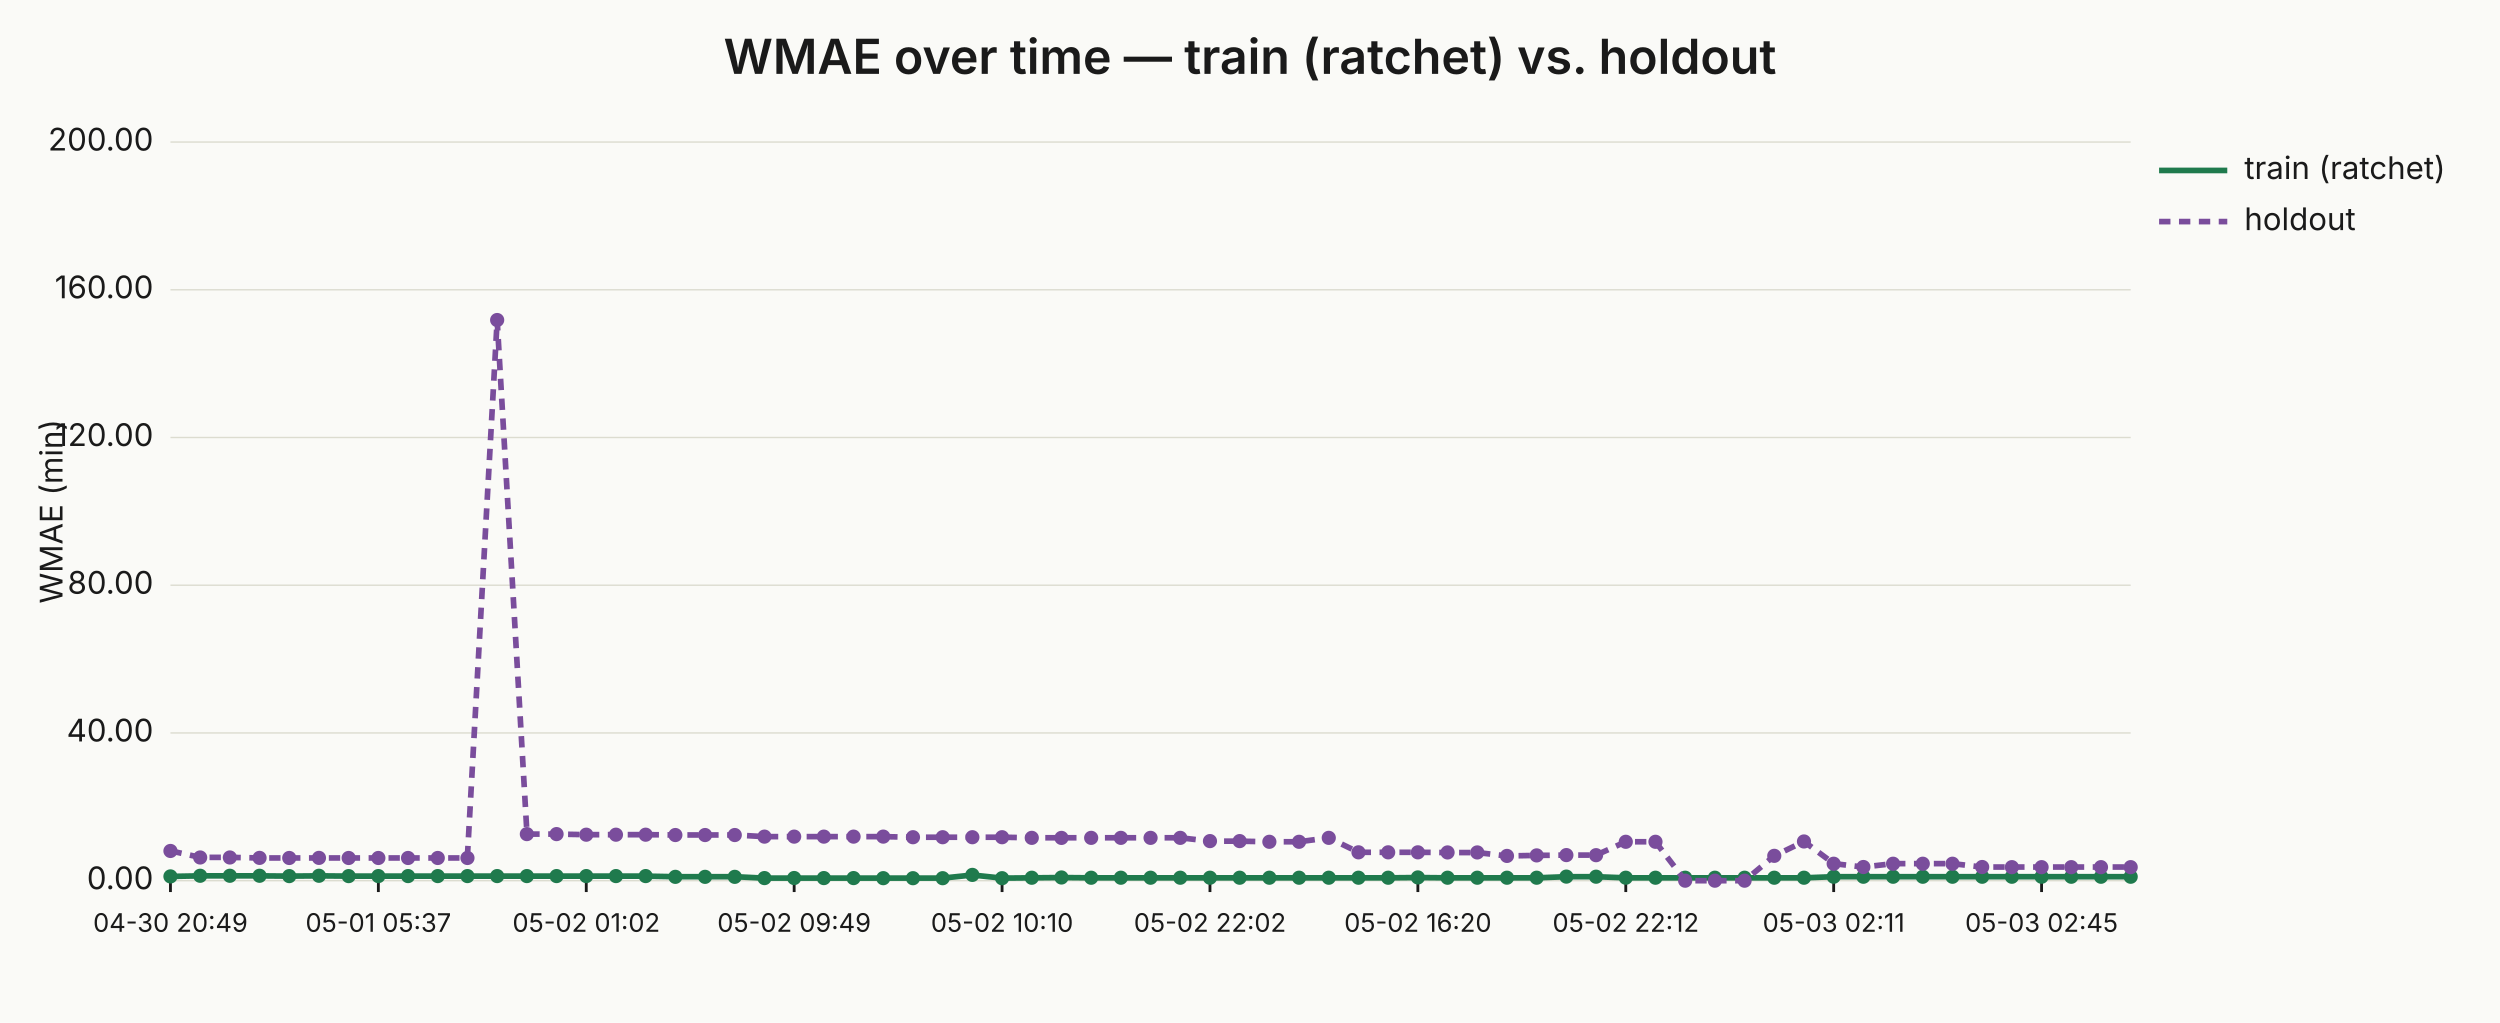
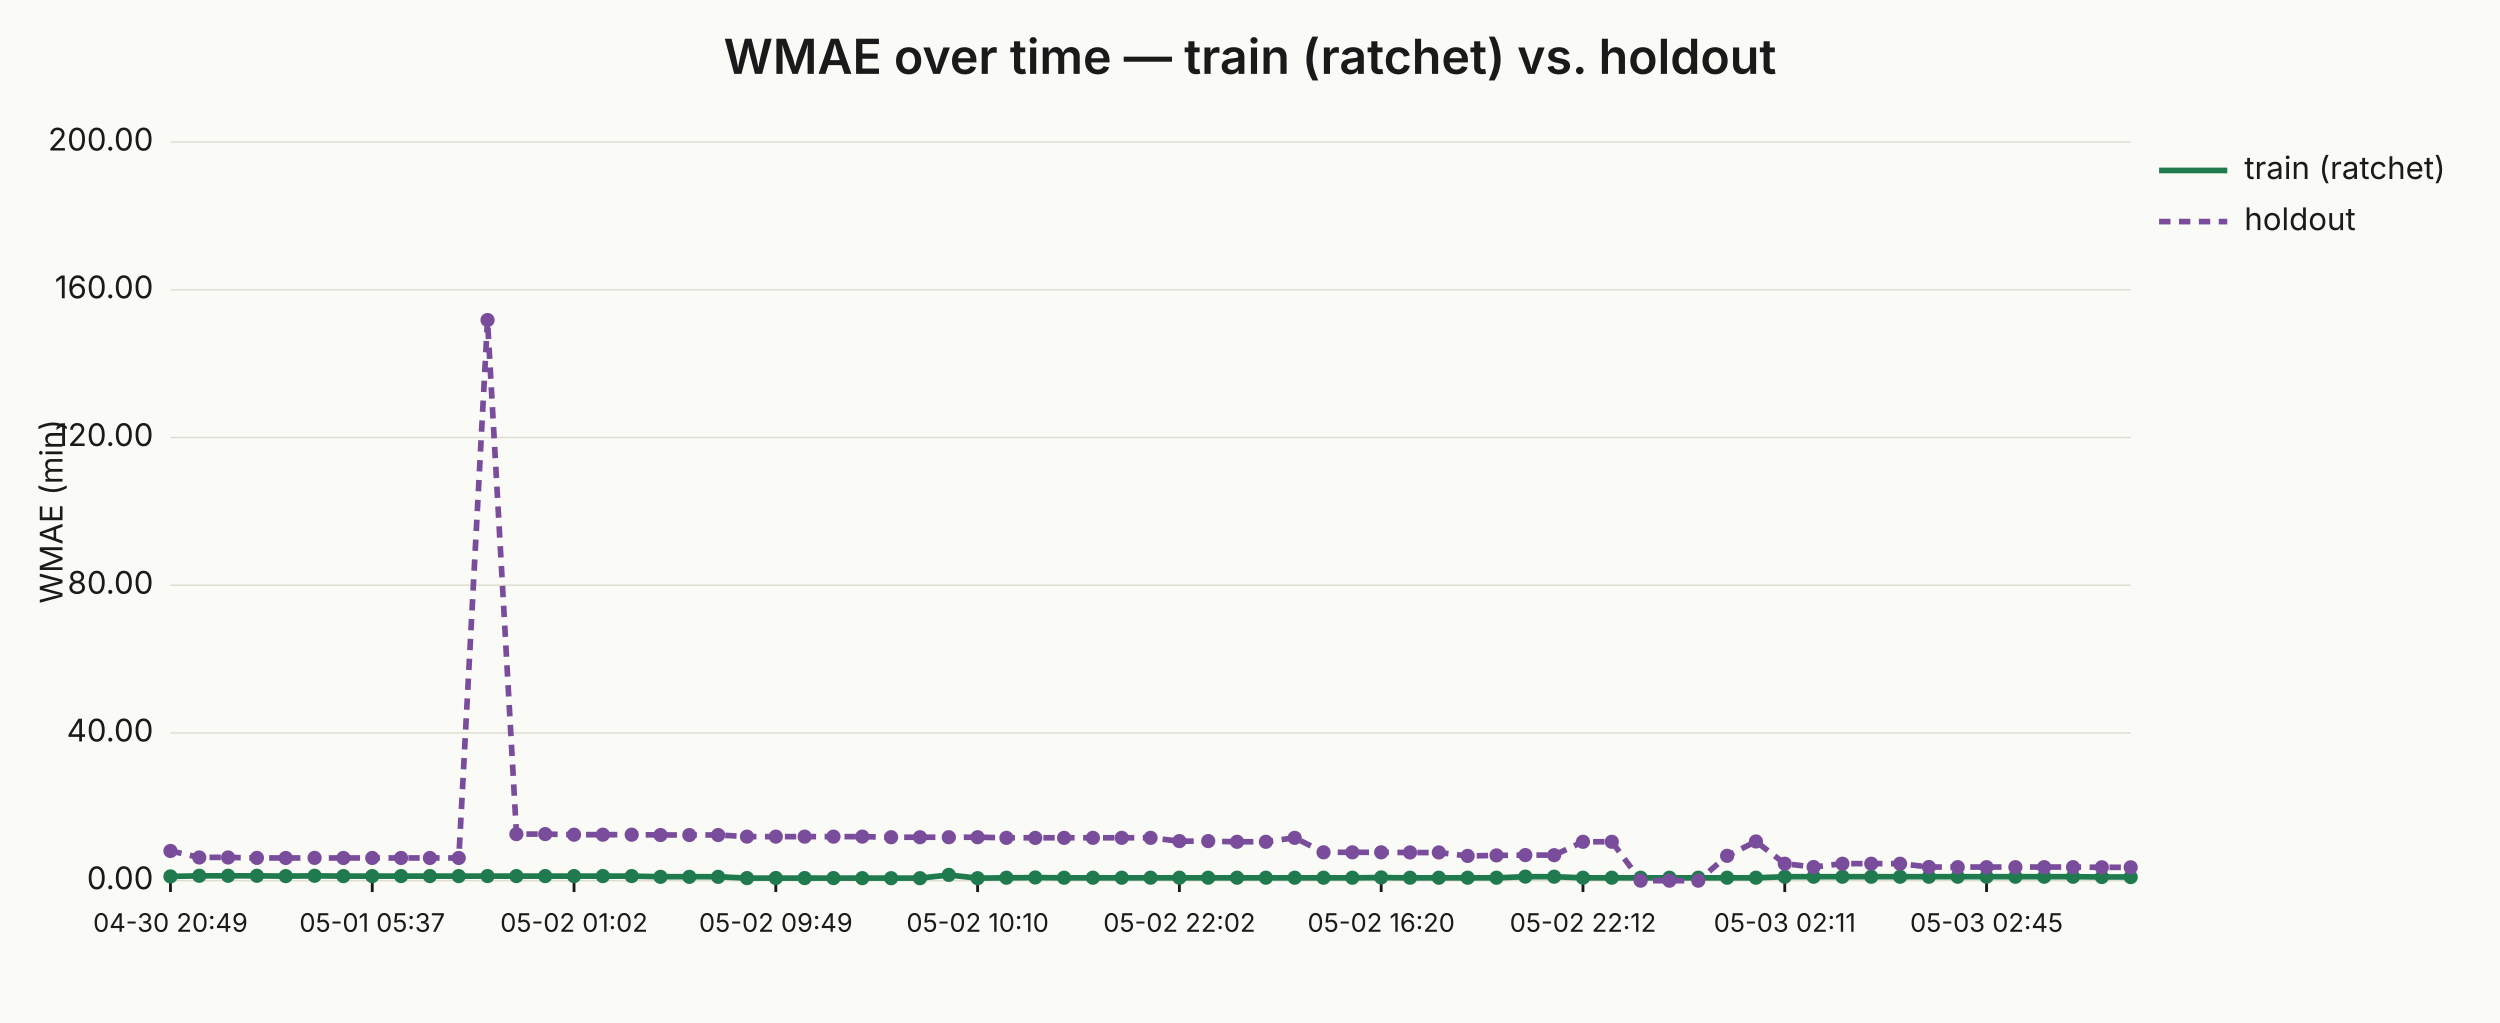
<svg xmlns="http://www.w3.org/2000/svg" viewBox="0 0 880 360" width="880" height="360" font-family="-apple-system, BlinkMacSystemFont, 'Segoe UI', system-ui, sans-serif" font-size="11">
  <rect width="880" height="360" fill="#fafaf7" />
  <text x="440" y="26" text-anchor="middle" fill="#1a1a1a" font-size="17" font-weight="600">WMAE over time — train (ratchet) vs. holdout</text>
  <line x1="60" y1="310" x2="750" y2="310" stroke="#dcdcd0" stroke-width="0.5" />
  <text x="54" y="313" text-anchor="end" fill="#1a1a1a">0.00</text>
  <line x1="60" y1="258" x2="750" y2="258" stroke="#dcdcd0" stroke-width="0.5" />
  <text x="54" y="261" text-anchor="end" fill="#1a1a1a">40.00</text>
  <line x1="60" y1="206" x2="750" y2="206" stroke="#dcdcd0" stroke-width="0.5" />
  <text x="54" y="209" text-anchor="end" fill="#1a1a1a">80.00</text>
  <line x1="60" y1="154" x2="750" y2="154" stroke="#dcdcd0" stroke-width="0.5" />
  <text x="54" y="157" text-anchor="end" fill="#1a1a1a">120.00</text>
  <line x1="60" y1="102" x2="750" y2="102" stroke="#dcdcd0" stroke-width="0.5" />
  <text x="54" y="105" text-anchor="end" fill="#1a1a1a">160.00</text>
  <line x1="60" y1="50" x2="750" y2="50" stroke="#dcdcd0" stroke-width="0.5" />
  <text x="54" y="53" text-anchor="end" fill="#1a1a1a">200.00</text>
  <line x1="60" y1="310" x2="60" y2="314" stroke="#1a1a1a" />
  <text x="60" y="328" text-anchor="middle" fill="#1a1a1a" font-size="9">04-30 20:49</text>
-   <line x1="133.182" y1="310" x2="133.182" y2="314" stroke="#1a1a1a" />
-   <text x="133.182" y="328" text-anchor="middle" fill="#1a1a1a" font-size="9">05-01 05:37</text>
-   <line x1="206.364" y1="310" x2="206.364" y2="314" stroke="#1a1a1a" />
-   <text x="206.364" y="328" text-anchor="middle" fill="#1a1a1a" font-size="9">05-02 01:02</text>
-   <line x1="279.545" y1="310" x2="279.545" y2="314" stroke="#1a1a1a" />
-   <text x="279.545" y="328" text-anchor="middle" fill="#1a1a1a" font-size="9">05-02 09:49</text>
-   <line x1="352.727" y1="310" x2="352.727" y2="314" stroke="#1a1a1a" />
-   <text x="352.727" y="328" text-anchor="middle" fill="#1a1a1a" font-size="9">05-02 10:10</text>
-   <line x1="425.909" y1="310" x2="425.909" y2="314" stroke="#1a1a1a" />
-   <text x="425.909" y="328" text-anchor="middle" fill="#1a1a1a" font-size="9">05-02 22:02</text>
-   <line x1="499.091" y1="310" x2="499.091" y2="314" stroke="#1a1a1a" />
-   <text x="499.091" y="328" text-anchor="middle" fill="#1a1a1a" font-size="9">05-02 16:20</text>
-   <line x1="572.273" y1="310" x2="572.273" y2="314" stroke="#1a1a1a" />
-   <text x="572.273" y="328" text-anchor="middle" fill="#1a1a1a" font-size="9">05-02 22:12</text>
-   <line x1="645.455" y1="310" x2="645.455" y2="314" stroke="#1a1a1a" />
-   <text x="645.455" y="328" text-anchor="middle" fill="#1a1a1a" font-size="9">05-03 02:11</text>
-   <line x1="718.636" y1="310" x2="718.636" y2="314" stroke="#1a1a1a" />
-   <text x="718.636" y="328" text-anchor="middle" fill="#1a1a1a" font-size="9">05-03 02:45</text>
+   <line x1="131.029" y1="310" x2="131.029" y2="314" stroke="#1a1a1a" />
+   <text x="131.029" y="328" text-anchor="middle" fill="#1a1a1a" font-size="9">05-01 05:37</text>
+   <line x1="202.059" y1="310" x2="202.059" y2="314" stroke="#1a1a1a" />
+   <text x="202.059" y="328" text-anchor="middle" fill="#1a1a1a" font-size="9">05-02 01:02</text>
+   <line x1="273.088" y1="310" x2="273.088" y2="314" stroke="#1a1a1a" />
+   <text x="273.088" y="328" text-anchor="middle" fill="#1a1a1a" font-size="9">05-02 09:49</text>
+   <line x1="344.118" y1="310" x2="344.118" y2="314" stroke="#1a1a1a" />
+   <text x="344.118" y="328" text-anchor="middle" fill="#1a1a1a" font-size="9">05-02 10:10</text>
+   <line x1="415.147" y1="310" x2="415.147" y2="314" stroke="#1a1a1a" />
+   <text x="415.147" y="328" text-anchor="middle" fill="#1a1a1a" font-size="9">05-02 22:02</text>
+   <line x1="486.176" y1="310" x2="486.176" y2="314" stroke="#1a1a1a" />
+   <text x="486.176" y="328" text-anchor="middle" fill="#1a1a1a" font-size="9">05-02 16:20</text>
+   <line x1="557.206" y1="310" x2="557.206" y2="314" stroke="#1a1a1a" />
+   <text x="557.206" y="328" text-anchor="middle" fill="#1a1a1a" font-size="9">05-02 22:12</text>
+   <line x1="628.235" y1="310" x2="628.235" y2="314" stroke="#1a1a1a" />
+   <text x="628.235" y="328" text-anchor="middle" fill="#1a1a1a" font-size="9">05-03 02:11</text>
+   <line x1="699.265" y1="310" x2="699.265" y2="314" stroke="#1a1a1a" />
+   <text x="699.265" y="328" text-anchor="middle" fill="#1a1a1a" font-size="9">05-03 02:45</text>
  <text x="22" y="180" transform="rotate(-90 22 180)" text-anchor="middle" fill="#1a1a1a">WMAE (min)</text>
-   <path d="M60.0,308.5 L70.5,308.3 L80.9,308.3 L91.4,308.3 L101.8,308.4 L112.3,308.3 L122.7,308.4 L133.2,308.4 L143.6,308.4 L154.1,308.4 L164.5,308.4 L175.0,308.4 L185.5,308.4 L195.9,308.4 L206.4,308.4 L216.8,308.4 L227.3,308.4 L237.7,308.6 L248.2,308.6 L258.6,308.6 L269.1,309.1 L279.5,309.1 L290.0,309.1 L300.5,309.1 L310.9,309.1 L321.4,309.1 L331.8,309.1 L342.3,308.0 L352.7,309.1 L363.2,309.0 L373.6,308.9 L384.1,309.0 L394.5,309.0 L405.0,309.0 L415.5,309.0 L425.9,309.0 L436.4,309.0 L446.8,309.0 L457.3,309.0 L467.7,309.0 L478.2,309.0 L488.6,309.0 L499.1,308.9 L509.5,309.0 L520.0,309.0 L530.5,309.0 L540.9,309.0 L551.4,308.6 L561.8,308.6 L572.3,309.0 L582.7,309.0 L593.2,309.0 L603.6,309.0 L614.1,309.0 L624.5,309.0 L635.0,309.0 L645.5,308.6 L655.9,308.6 L666.4,308.6 L676.8,308.6 L687.3,308.6 L697.7,308.6 L708.2,308.6 L718.6,308.6 L729.1,308.6 L739.5,308.6 L750.0,308.6" fill="none" stroke="#1f7a4d" stroke-width="2" />
+   <path d="M60.0,308.5 L70.1,308.3 L80.3,308.3 L90.4,308.3 L100.6,308.4 L110.7,308.3 L120.9,308.4 L131.0,308.4 L141.2,308.4 L151.3,308.4 L161.5,308.4 L171.6,308.4 L181.8,308.4 L191.9,308.4 L202.1,308.4 L212.2,308.4 L222.4,308.4 L232.5,308.6 L242.6,308.6 L252.8,308.6 L262.9,309.1 L273.1,309.1 L283.2,309.1 L293.4,309.1 L303.5,309.1 L313.7,309.1 L323.8,309.1 L334.0,308.0 L344.1,309.1 L354.3,309.0 L364.4,308.9 L374.6,309.0 L384.7,309.0 L394.9,309.0 L405.0,309.0 L415.1,309.0 L425.3,309.0 L435.4,309.0 L445.6,309.0 L455.7,309.0 L465.9,309.0 L476.0,309.0 L486.2,308.9 L496.3,309.0 L506.5,309.0 L516.6,309.0 L526.8,309.0 L536.9,308.6 L547.1,308.6 L557.2,309.0 L567.4,309.0 L577.5,309.0 L587.6,309.0 L597.8,309.0 L607.9,309.0 L618.1,309.0 L628.2,308.6 L638.4,308.6 L648.5,308.6 L658.7,308.6 L668.8,308.6 L679.0,308.6 L689.1,308.6 L699.3,308.6 L709.4,308.6 L719.6,308.6 L729.7,308.6 L739.9,308.7 L750.0,308.7" fill="none" stroke="#1f7a4d" stroke-width="2" />
  <circle cx="60" cy="308.497" r="2.5" fill="#1f7a4d" />
-   <circle cx="70.455" cy="308.271" r="2.5" fill="#1f7a4d" />
-   <circle cx="80.909" cy="308.271" r="2.5" fill="#1f7a4d" />
-   <circle cx="91.364" cy="308.271" r="2.5" fill="#1f7a4d" />
-   <circle cx="101.818" cy="308.389" r="2.5" fill="#1f7a4d" />
-   <circle cx="112.273" cy="308.271" r="2.5" fill="#1f7a4d" />
-   <circle cx="122.727" cy="308.389" r="2.5" fill="#1f7a4d" />
-   <circle cx="133.182" cy="308.379" r="2.5" fill="#1f7a4d" />
-   <circle cx="143.636" cy="308.379" r="2.5" fill="#1f7a4d" />
-   <circle cx="154.091" cy="308.379" r="2.5" fill="#1f7a4d" />
-   <circle cx="164.545" cy="308.379" r="2.5" fill="#1f7a4d" />
-   <circle cx="175" cy="308.379" r="2.5" fill="#1f7a4d" />
-   <circle cx="185.455" cy="308.379" r="2.5" fill="#1f7a4d" />
-   <circle cx="195.909" cy="308.379" r="2.5" fill="#1f7a4d" />
-   <circle cx="206.364" cy="308.379" r="2.5" fill="#1f7a4d" />
-   <circle cx="216.818" cy="308.379" r="2.5" fill="#1f7a4d" />
-   <circle cx="227.273" cy="308.379" r="2.5" fill="#1f7a4d" />
-   <circle cx="237.727" cy="308.649" r="2.5" fill="#1f7a4d" />
-   <circle cx="248.182" cy="308.649" r="2.5" fill="#1f7a4d" />
-   <circle cx="258.636" cy="308.649" r="2.5" fill="#1f7a4d" />
-   <circle cx="269.091" cy="309.085" r="2.5" fill="#1f7a4d" />
-   <circle cx="279.545" cy="309.063" r="2.5" fill="#1f7a4d" />
-   <circle cx="290" cy="309.085" r="2.5" fill="#1f7a4d" />
-   <circle cx="300.455" cy="309.085" r="2.5" fill="#1f7a4d" />
-   <circle cx="310.909" cy="309.114" r="2.5" fill="#1f7a4d" />
-   <circle cx="321.364" cy="309.125" r="2.5" fill="#1f7a4d" />
-   <circle cx="331.818" cy="309.125" r="2.5" fill="#1f7a4d" />
-   <circle cx="342.273" cy="307.963" r="2.5" fill="#1f7a4d" />
-   <circle cx="352.727" cy="309.125" r="2.5" fill="#1f7a4d" />
-   <circle cx="363.182" cy="308.963" r="2.5" fill="#1f7a4d" />
-   <circle cx="373.636" cy="308.873" r="2.5" fill="#1f7a4d" />
-   <circle cx="384.091" cy="308.963" r="2.5" fill="#1f7a4d" />
-   <circle cx="394.545" cy="308.957" r="2.5" fill="#1f7a4d" />
+   <circle cx="70.147" cy="308.271" r="2.5" fill="#1f7a4d" />
+   <circle cx="80.294" cy="308.271" r="2.5" fill="#1f7a4d" />
+   <circle cx="90.441" cy="308.271" r="2.5" fill="#1f7a4d" />
+   <circle cx="100.588" cy="308.389" r="2.5" fill="#1f7a4d" />
+   <circle cx="110.735" cy="308.271" r="2.5" fill="#1f7a4d" />
+   <circle cx="120.882" cy="308.389" r="2.5" fill="#1f7a4d" />
+   <circle cx="131.029" cy="308.379" r="2.5" fill="#1f7a4d" />
+   <circle cx="141.176" cy="308.379" r="2.5" fill="#1f7a4d" />
+   <circle cx="151.324" cy="308.379" r="2.5" fill="#1f7a4d" />
+   <circle cx="161.471" cy="308.379" r="2.5" fill="#1f7a4d" />
+   <circle cx="171.618" cy="308.379" r="2.5" fill="#1f7a4d" />
+   <circle cx="181.765" cy="308.379" r="2.5" fill="#1f7a4d" />
+   <circle cx="191.912" cy="308.379" r="2.5" fill="#1f7a4d" />
+   <circle cx="202.059" cy="308.379" r="2.5" fill="#1f7a4d" />
+   <circle cx="212.206" cy="308.379" r="2.5" fill="#1f7a4d" />
+   <circle cx="222.353" cy="308.379" r="2.5" fill="#1f7a4d" />
+   <circle cx="232.5" cy="308.649" r="2.5" fill="#1f7a4d" />
+   <circle cx="242.647" cy="308.649" r="2.5" fill="#1f7a4d" />
+   <circle cx="252.794" cy="308.649" r="2.5" fill="#1f7a4d" />
+   <circle cx="262.941" cy="309.085" r="2.5" fill="#1f7a4d" />
+   <circle cx="273.088" cy="309.063" r="2.5" fill="#1f7a4d" />
+   <circle cx="283.235" cy="309.085" r="2.5" fill="#1f7a4d" />
+   <circle cx="293.382" cy="309.085" r="2.5" fill="#1f7a4d" />
+   <circle cx="303.529" cy="309.114" r="2.5" fill="#1f7a4d" />
+   <circle cx="313.676" cy="309.125" r="2.5" fill="#1f7a4d" />
+   <circle cx="323.824" cy="309.125" r="2.5" fill="#1f7a4d" />
+   <circle cx="333.971" cy="307.963" r="2.5" fill="#1f7a4d" />
+   <circle cx="344.118" cy="309.125" r="2.5" fill="#1f7a4d" />
+   <circle cx="354.265" cy="308.963" r="2.5" fill="#1f7a4d" />
+   <circle cx="364.412" cy="308.873" r="2.5" fill="#1f7a4d" />
+   <circle cx="374.559" cy="308.963" r="2.5" fill="#1f7a4d" />
+   <circle cx="384.706" cy="308.957" r="2.5" fill="#1f7a4d" />
+   <circle cx="394.853" cy="308.957" r="2.5" fill="#1f7a4d" />
  <circle cx="405" cy="308.957" r="2.5" fill="#1f7a4d" />
-   <circle cx="415.455" cy="308.957" r="2.5" fill="#1f7a4d" />
-   <circle cx="425.909" cy="308.957" r="2.5" fill="#1f7a4d" />
-   <circle cx="436.364" cy="308.957" r="2.5" fill="#1f7a4d" />
-   <circle cx="446.818" cy="308.957" r="2.5" fill="#1f7a4d" />
-   <circle cx="457.273" cy="308.957" r="2.5" fill="#1f7a4d" />
-   <circle cx="467.727" cy="308.957" r="2.5" fill="#1f7a4d" />
-   <circle cx="478.182" cy="308.957" r="2.5" fill="#1f7a4d" />
-   <circle cx="488.636" cy="308.957" r="2.5" fill="#1f7a4d" />
-   <circle cx="499.091" cy="308.858" r="2.5" fill="#1f7a4d" />
-   <circle cx="509.545" cy="308.957" r="2.5" fill="#1f7a4d" />
-   <circle cx="520" cy="308.957" r="2.5" fill="#1f7a4d" />
-   <circle cx="530.455" cy="308.957" r="2.5" fill="#1f7a4d" />
-   <circle cx="540.909" cy="308.957" r="2.5" fill="#1f7a4d" />
-   <circle cx="551.364" cy="308.565" r="2.5" fill="#1f7a4d" />
-   <circle cx="561.818" cy="308.598" r="2.5" fill="#1f7a4d" />
-   <circle cx="572.273" cy="308.957" r="2.5" fill="#1f7a4d" />
-   <circle cx="582.727" cy="308.957" r="2.5" fill="#1f7a4d" />
-   <circle cx="593.182" cy="308.957" r="2.5" fill="#1f7a4d" />
-   <circle cx="603.636" cy="308.957" r="2.5" fill="#1f7a4d" />
-   <circle cx="614.091" cy="308.957" r="2.5" fill="#1f7a4d" />
-   <circle cx="624.545" cy="308.957" r="2.5" fill="#1f7a4d" />
-   <circle cx="635" cy="308.957" r="2.5" fill="#1f7a4d" />
-   <circle cx="645.455" cy="308.613" r="2.5" fill="#1f7a4d" />
-   <circle cx="655.909" cy="308.613" r="2.5" fill="#1f7a4d" />
-   <circle cx="666.364" cy="308.613" r="2.5" fill="#1f7a4d" />
-   <circle cx="676.818" cy="308.613" r="2.5" fill="#1f7a4d" />
-   <circle cx="687.273" cy="308.613" r="2.5" fill="#1f7a4d" />
-   <circle cx="697.727" cy="308.613" r="2.5" fill="#1f7a4d" />
-   <circle cx="708.182" cy="308.613" r="2.5" fill="#1f7a4d" />
-   <circle cx="718.636" cy="308.613" r="2.5" fill="#1f7a4d" />
-   <circle cx="729.091" cy="308.613" r="2.5" fill="#1f7a4d" />
-   <circle cx="739.545" cy="308.613" r="2.5" fill="#1f7a4d" />
-   <circle cx="750" cy="308.613" r="2.5" fill="#1f7a4d" />
-   <path d="M60.0,299.5 L70.5,301.8 L80.9,301.8 L91.4,302.0 L101.8,302.0 L112.3,302.0 L122.7,302.0 L133.2,302.0 L143.6,302.0 L154.1,302.0 L164.5,302.0 L175.0,112.7 L185.5,293.6 L195.9,293.6 L206.4,293.8 L216.8,293.8 L227.3,293.8 L237.7,293.9 L248.2,293.9 L258.6,293.9 L269.1,294.5 L279.5,294.5 L290.0,294.5 L300.5,294.5 L310.9,294.5 L321.4,294.7 L331.8,294.7 L342.3,294.7 L352.7,294.7 L363.2,294.9 L373.6,294.9 L384.1,294.9 L394.5,294.9 L405.0,294.9 L415.5,294.9 L425.9,296.1 L436.4,296.1 L446.8,296.3 L457.3,296.3 L467.7,294.9 L478.2,300.0 L488.6,300.0 L499.1,300.0 L509.5,300.1 L520.0,300.1 L530.5,301.3 L540.9,301.1 L551.4,301.0 L561.8,301.0 L572.3,296.3 L582.7,296.3 L593.2,310.0 L603.6,310.0 L614.1,310.0 L624.5,301.3 L635.0,296.2 L645.5,304.0 L655.9,305.2 L666.4,304.0 L676.8,304.0 L687.3,304.0 L697.7,305.2 L708.2,305.2 L718.6,305.2 L729.1,305.2 L739.5,305.2 L750.0,305.2" fill="none" stroke="#7a4d9c" stroke-width="2" stroke-dasharray="4,3" />
+   <circle cx="415.147" cy="308.957" r="2.5" fill="#1f7a4d" />
+   <circle cx="425.294" cy="308.957" r="2.5" fill="#1f7a4d" />
+   <circle cx="435.441" cy="308.957" r="2.5" fill="#1f7a4d" />
+   <circle cx="445.588" cy="308.957" r="2.5" fill="#1f7a4d" />
+   <circle cx="455.735" cy="308.957" r="2.5" fill="#1f7a4d" />
+   <circle cx="465.882" cy="308.957" r="2.5" fill="#1f7a4d" />
+   <circle cx="476.029" cy="308.957" r="2.5" fill="#1f7a4d" />
+   <circle cx="486.176" cy="308.858" r="2.5" fill="#1f7a4d" />
+   <circle cx="496.324" cy="308.957" r="2.5" fill="#1f7a4d" />
+   <circle cx="506.471" cy="308.957" r="2.5" fill="#1f7a4d" />
+   <circle cx="516.618" cy="308.957" r="2.5" fill="#1f7a4d" />
+   <circle cx="526.765" cy="308.957" r="2.5" fill="#1f7a4d" />
+   <circle cx="536.912" cy="308.565" r="2.5" fill="#1f7a4d" />
+   <circle cx="547.059" cy="308.598" r="2.5" fill="#1f7a4d" />
+   <circle cx="557.206" cy="308.957" r="2.5" fill="#1f7a4d" />
+   <circle cx="567.353" cy="308.957" r="2.5" fill="#1f7a4d" />
+   <circle cx="577.5" cy="308.957" r="2.5" fill="#1f7a4d" />
+   <circle cx="587.647" cy="308.957" r="2.5" fill="#1f7a4d" />
+   <circle cx="597.794" cy="308.957" r="2.5" fill="#1f7a4d" />
+   <circle cx="607.941" cy="308.957" r="2.5" fill="#1f7a4d" />
+   <circle cx="618.088" cy="308.957" r="2.5" fill="#1f7a4d" />
+   <circle cx="628.235" cy="308.613" r="2.5" fill="#1f7a4d" />
+   <circle cx="638.382" cy="308.613" r="2.5" fill="#1f7a4d" />
+   <circle cx="648.529" cy="308.613" r="2.5" fill="#1f7a4d" />
+   <circle cx="658.676" cy="308.613" r="2.5" fill="#1f7a4d" />
+   <circle cx="668.824" cy="308.613" r="2.5" fill="#1f7a4d" />
+   <circle cx="678.971" cy="308.613" r="2.5" fill="#1f7a4d" />
+   <circle cx="689.118" cy="308.613" r="2.5" fill="#1f7a4d" />
+   <circle cx="699.265" cy="308.613" r="2.5" fill="#1f7a4d" />
+   <circle cx="709.412" cy="308.613" r="2.5" fill="#1f7a4d" />
+   <circle cx="719.559" cy="308.613" r="2.5" fill="#1f7a4d" />
+   <circle cx="729.706" cy="308.613" r="2.5" fill="#1f7a4d" />
+   <circle cx="739.853" cy="308.709" r="2.5" fill="#1f7a4d" />
+   <circle cx="750" cy="308.732" r="2.5" fill="#1f7a4d" />
+   <path d="M60.0,299.5 L70.1,301.8 L80.3,301.8 L90.4,302.0 L100.6,302.0 L110.7,302.0 L120.9,302.0 L131.0,302.0 L141.2,302.0 L151.3,302.0 L161.5,302.0 L171.6,112.7 L181.8,293.6 L191.9,293.6 L202.1,293.8 L212.2,293.8 L222.4,293.8 L232.5,293.9 L242.6,293.9 L252.8,293.9 L262.9,294.5 L273.1,294.5 L283.2,294.5 L293.4,294.5 L303.5,294.5 L313.7,294.7 L323.8,294.7 L334.0,294.7 L344.1,294.7 L354.3,294.9 L364.4,294.9 L374.6,294.9 L384.7,294.9 L394.9,294.9 L405.0,294.9 L415.1,296.1 L425.3,296.1 L435.4,296.3 L445.6,296.3 L455.7,294.9 L465.9,300.0 L476.0,300.0 L486.2,300.0 L496.3,300.1 L506.5,300.1 L516.6,301.3 L526.8,301.1 L536.9,301.0 L547.1,301.0 L557.2,296.3 L567.4,296.3 L577.5,310.0 L587.6,310.0 L597.8,310.0 L607.9,301.3 L618.1,296.2 L628.2,304.0 L638.4,305.2 L648.5,304.0 L658.7,304.0 L668.8,304.0 L679.0,305.2 L689.1,305.2 L699.3,305.2 L709.4,305.2 L719.6,305.2 L729.7,305.2 L739.9,305.3 L750.0,305.3" fill="none" stroke="#7a4d9c" stroke-width="2" stroke-dasharray="4,3" />
  <circle cx="60" cy="299.538" r="2.5" fill="#7a4d9c" />
-   <circle cx="70.455" cy="301.834" r="2.5" fill="#7a4d9c" />
-   <circle cx="80.909" cy="301.834" r="2.5" fill="#7a4d9c" />
-   <circle cx="91.364" cy="301.975" r="2.5" fill="#7a4d9c" />
-   <circle cx="101.818" cy="302.008" r="2.5" fill="#7a4d9c" />
-   <circle cx="112.273" cy="301.975" r="2.5" fill="#7a4d9c" />
-   <circle cx="122.727" cy="302.008" r="2.5" fill="#7a4d9c" />
-   <circle cx="133.182" cy="302.008" r="2.5" fill="#7a4d9c" />
-   <circle cx="143.636" cy="302.008" r="2.5" fill="#7a4d9c" />
-   <circle cx="154.091" cy="302.008" r="2.5" fill="#7a4d9c" />
-   <circle cx="164.545" cy="302.008" r="2.5" fill="#7a4d9c" />
-   <circle cx="175" cy="112.652" r="2.5" fill="#7a4d9c" />
-   <circle cx="185.455" cy="293.603" r="2.5" fill="#7a4d9c" />
-   <circle cx="195.909" cy="293.603" r="2.5" fill="#7a4d9c" />
-   <circle cx="206.364" cy="293.814" r="2.5" fill="#7a4d9c" />
-   <circle cx="216.818" cy="293.814" r="2.5" fill="#7a4d9c" />
-   <circle cx="227.273" cy="293.814" r="2.5" fill="#7a4d9c" />
-   <circle cx="237.727" cy="293.932" r="2.5" fill="#7a4d9c" />
-   <circle cx="248.182" cy="293.932" r="2.5" fill="#7a4d9c" />
-   <circle cx="258.636" cy="293.932" r="2.5" fill="#7a4d9c" />
-   <circle cx="269.091" cy="294.493" r="2.5" fill="#7a4d9c" />
-   <circle cx="279.545" cy="294.493" r="2.5" fill="#7a4d9c" />
-   <circle cx="290" cy="294.493" r="2.5" fill="#7a4d9c" />
-   <circle cx="300.455" cy="294.493" r="2.5" fill="#7a4d9c" />
-   <circle cx="310.909" cy="294.488" r="2.5" fill="#7a4d9c" />
-   <circle cx="321.364" cy="294.701" r="2.5" fill="#7a4d9c" />
-   <circle cx="331.818" cy="294.701" r="2.5" fill="#7a4d9c" />
-   <circle cx="342.273" cy="294.701" r="2.5" fill="#7a4d9c" />
-   <circle cx="352.727" cy="294.701" r="2.5" fill="#7a4d9c" />
-   <circle cx="363.182" cy="294.925" r="2.5" fill="#7a4d9c" />
-   <circle cx="373.636" cy="294.943" r="2.5" fill="#7a4d9c" />
-   <circle cx="384.091" cy="294.925" r="2.5" fill="#7a4d9c" />
-   <circle cx="394.545" cy="294.925" r="2.5" fill="#7a4d9c" />
+   <circle cx="70.147" cy="301.834" r="2.5" fill="#7a4d9c" />
+   <circle cx="80.294" cy="301.834" r="2.5" fill="#7a4d9c" />
+   <circle cx="90.441" cy="301.975" r="2.5" fill="#7a4d9c" />
+   <circle cx="100.588" cy="302.008" r="2.5" fill="#7a4d9c" />
+   <circle cx="110.735" cy="301.975" r="2.5" fill="#7a4d9c" />
+   <circle cx="120.882" cy="302.008" r="2.5" fill="#7a4d9c" />
+   <circle cx="131.029" cy="302.008" r="2.5" fill="#7a4d9c" />
+   <circle cx="141.176" cy="302.008" r="2.5" fill="#7a4d9c" />
+   <circle cx="151.324" cy="302.008" r="2.5" fill="#7a4d9c" />
+   <circle cx="161.471" cy="302.008" r="2.5" fill="#7a4d9c" />
+   <circle cx="171.618" cy="112.652" r="2.5" fill="#7a4d9c" />
+   <circle cx="181.765" cy="293.603" r="2.5" fill="#7a4d9c" />
+   <circle cx="191.912" cy="293.603" r="2.5" fill="#7a4d9c" />
+   <circle cx="202.059" cy="293.814" r="2.5" fill="#7a4d9c" />
+   <circle cx="212.206" cy="293.814" r="2.5" fill="#7a4d9c" />
+   <circle cx="222.353" cy="293.814" r="2.5" fill="#7a4d9c" />
+   <circle cx="232.5" cy="293.932" r="2.5" fill="#7a4d9c" />
+   <circle cx="242.647" cy="293.932" r="2.5" fill="#7a4d9c" />
+   <circle cx="252.794" cy="293.932" r="2.5" fill="#7a4d9c" />
+   <circle cx="262.941" cy="294.493" r="2.5" fill="#7a4d9c" />
+   <circle cx="273.088" cy="294.493" r="2.5" fill="#7a4d9c" />
+   <circle cx="283.235" cy="294.493" r="2.5" fill="#7a4d9c" />
+   <circle cx="293.382" cy="294.493" r="2.5" fill="#7a4d9c" />
+   <circle cx="303.529" cy="294.488" r="2.5" fill="#7a4d9c" />
+   <circle cx="313.676" cy="294.701" r="2.5" fill="#7a4d9c" />
+   <circle cx="323.824" cy="294.701" r="2.5" fill="#7a4d9c" />
+   <circle cx="333.971" cy="294.701" r="2.5" fill="#7a4d9c" />
+   <circle cx="344.118" cy="294.701" r="2.5" fill="#7a4d9c" />
+   <circle cx="354.265" cy="294.925" r="2.5" fill="#7a4d9c" />
+   <circle cx="364.412" cy="294.943" r="2.5" fill="#7a4d9c" />
+   <circle cx="374.559" cy="294.925" r="2.5" fill="#7a4d9c" />
+   <circle cx="384.706" cy="294.925" r="2.5" fill="#7a4d9c" />
+   <circle cx="394.853" cy="294.925" r="2.5" fill="#7a4d9c" />
  <circle cx="405" cy="294.925" r="2.5" fill="#7a4d9c" />
-   <circle cx="415.455" cy="294.925" r="2.5" fill="#7a4d9c" />
-   <circle cx="425.909" cy="296.065" r="2.5" fill="#7a4d9c" />
-   <circle cx="436.364" cy="296.065" r="2.5" fill="#7a4d9c" />
-   <circle cx="446.818" cy="296.311" r="2.5" fill="#7a4d9c" />
-   <circle cx="457.273" cy="296.311" r="2.5" fill="#7a4d9c" />
-   <circle cx="467.727" cy="294.925" r="2.5" fill="#7a4d9c" />
-   <circle cx="478.182" cy="300.02" r="2.5" fill="#7a4d9c" />
-   <circle cx="488.636" cy="300.02" r="2.5" fill="#7a4d9c" />
-   <circle cx="499.091" cy="300.021" r="2.5" fill="#7a4d9c" />
-   <circle cx="509.545" cy="300.058" r="2.5" fill="#7a4d9c" />
-   <circle cx="520" cy="300.058" r="2.5" fill="#7a4d9c" />
-   <circle cx="530.455" cy="301.284" r="2.5" fill="#7a4d9c" />
-   <circle cx="540.909" cy="301.1" r="2.5" fill="#7a4d9c" />
-   <circle cx="551.364" cy="300.992" r="2.5" fill="#7a4d9c" />
-   <circle cx="561.818" cy="301.024" r="2.5" fill="#7a4d9c" />
-   <circle cx="572.273" cy="296.311" r="2.5" fill="#7a4d9c" />
-   <circle cx="582.727" cy="296.311" r="2.5" fill="#7a4d9c" />
-   <circle cx="593.182" cy="310" r="2.5" fill="#7a4d9c" />
-   <circle cx="603.636" cy="310" r="2.5" fill="#7a4d9c" />
-   <circle cx="614.091" cy="310" r="2.5" fill="#7a4d9c" />
-   <circle cx="624.545" cy="301.253" r="2.5" fill="#7a4d9c" />
-   <circle cx="635" cy="296.198" r="2.5" fill="#7a4d9c" />
-   <circle cx="645.455" cy="304.034" r="2.5" fill="#7a4d9c" />
-   <circle cx="655.909" cy="305.189" r="2.5" fill="#7a4d9c" />
-   <circle cx="666.364" cy="304.034" r="2.5" fill="#7a4d9c" />
-   <circle cx="676.818" cy="304.034" r="2.5" fill="#7a4d9c" />
-   <circle cx="687.273" cy="304.034" r="2.5" fill="#7a4d9c" />
-   <circle cx="697.727" cy="305.189" r="2.5" fill="#7a4d9c" />
-   <circle cx="708.182" cy="305.238" r="2.5" fill="#7a4d9c" />
-   <circle cx="718.636" cy="305.239" r="2.5" fill="#7a4d9c" />
-   <circle cx="729.091" cy="305.239" r="2.5" fill="#7a4d9c" />
-   <circle cx="739.545" cy="305.239" r="2.5" fill="#7a4d9c" />
-   <circle cx="750" cy="305.239" r="2.5" fill="#7a4d9c" />
+   <circle cx="415.147" cy="296.065" r="2.5" fill="#7a4d9c" />
+   <circle cx="425.294" cy="296.065" r="2.5" fill="#7a4d9c" />
+   <circle cx="435.441" cy="296.311" r="2.5" fill="#7a4d9c" />
+   <circle cx="445.588" cy="296.311" r="2.5" fill="#7a4d9c" />
+   <circle cx="455.735" cy="294.925" r="2.5" fill="#7a4d9c" />
+   <circle cx="465.882" cy="300.02" r="2.5" fill="#7a4d9c" />
+   <circle cx="476.029" cy="300.02" r="2.5" fill="#7a4d9c" />
+   <circle cx="486.176" cy="300.021" r="2.5" fill="#7a4d9c" />
+   <circle cx="496.324" cy="300.058" r="2.5" fill="#7a4d9c" />
+   <circle cx="506.471" cy="300.058" r="2.5" fill="#7a4d9c" />
+   <circle cx="516.618" cy="301.284" r="2.5" fill="#7a4d9c" />
+   <circle cx="526.765" cy="301.1" r="2.5" fill="#7a4d9c" />
+   <circle cx="536.912" cy="300.992" r="2.5" fill="#7a4d9c" />
+   <circle cx="547.059" cy="301.024" r="2.5" fill="#7a4d9c" />
+   <circle cx="557.206" cy="296.311" r="2.5" fill="#7a4d9c" />
+   <circle cx="567.353" cy="296.311" r="2.5" fill="#7a4d9c" />
+   <circle cx="577.5" cy="310" r="2.5" fill="#7a4d9c" />
+   <circle cx="587.647" cy="310" r="2.5" fill="#7a4d9c" />
+   <circle cx="597.794" cy="310" r="2.5" fill="#7a4d9c" />
+   <circle cx="607.941" cy="301.253" r="2.5" fill="#7a4d9c" />
+   <circle cx="618.088" cy="296.198" r="2.5" fill="#7a4d9c" />
+   <circle cx="628.235" cy="304.034" r="2.5" fill="#7a4d9c" />
+   <circle cx="638.382" cy="305.189" r="2.5" fill="#7a4d9c" />
+   <circle cx="648.529" cy="304.034" r="2.5" fill="#7a4d9c" />
+   <circle cx="658.676" cy="304.034" r="2.5" fill="#7a4d9c" />
+   <circle cx="668.824" cy="304.034" r="2.5" fill="#7a4d9c" />
+   <circle cx="678.971" cy="305.189" r="2.5" fill="#7a4d9c" />
+   <circle cx="689.118" cy="305.238" r="2.5" fill="#7a4d9c" />
+   <circle cx="699.265" cy="305.239" r="2.5" fill="#7a4d9c" />
+   <circle cx="709.412" cy="305.239" r="2.5" fill="#7a4d9c" />
+   <circle cx="719.559" cy="305.239" r="2.5" fill="#7a4d9c" />
+   <circle cx="729.706" cy="305.239" r="2.5" fill="#7a4d9c" />
+   <circle cx="739.853" cy="305.288" r="2.5" fill="#7a4d9c" />
+   <circle cx="750" cy="305.299" r="2.5" fill="#7a4d9c" />
  <line x1="760" y1="60" x2="784" y2="60" stroke="#1f7a4d" stroke-width="2" />
  <text x="790" y="63" fill="#1a1a1a">train (ratchet)</text>
  <line x1="760" y1="78" x2="784" y2="78" stroke="#7a4d9c" stroke-width="2" stroke-dasharray="4,3" />
  <text x="790" y="81" fill="#1a1a1a">holdout</text>
</svg>
